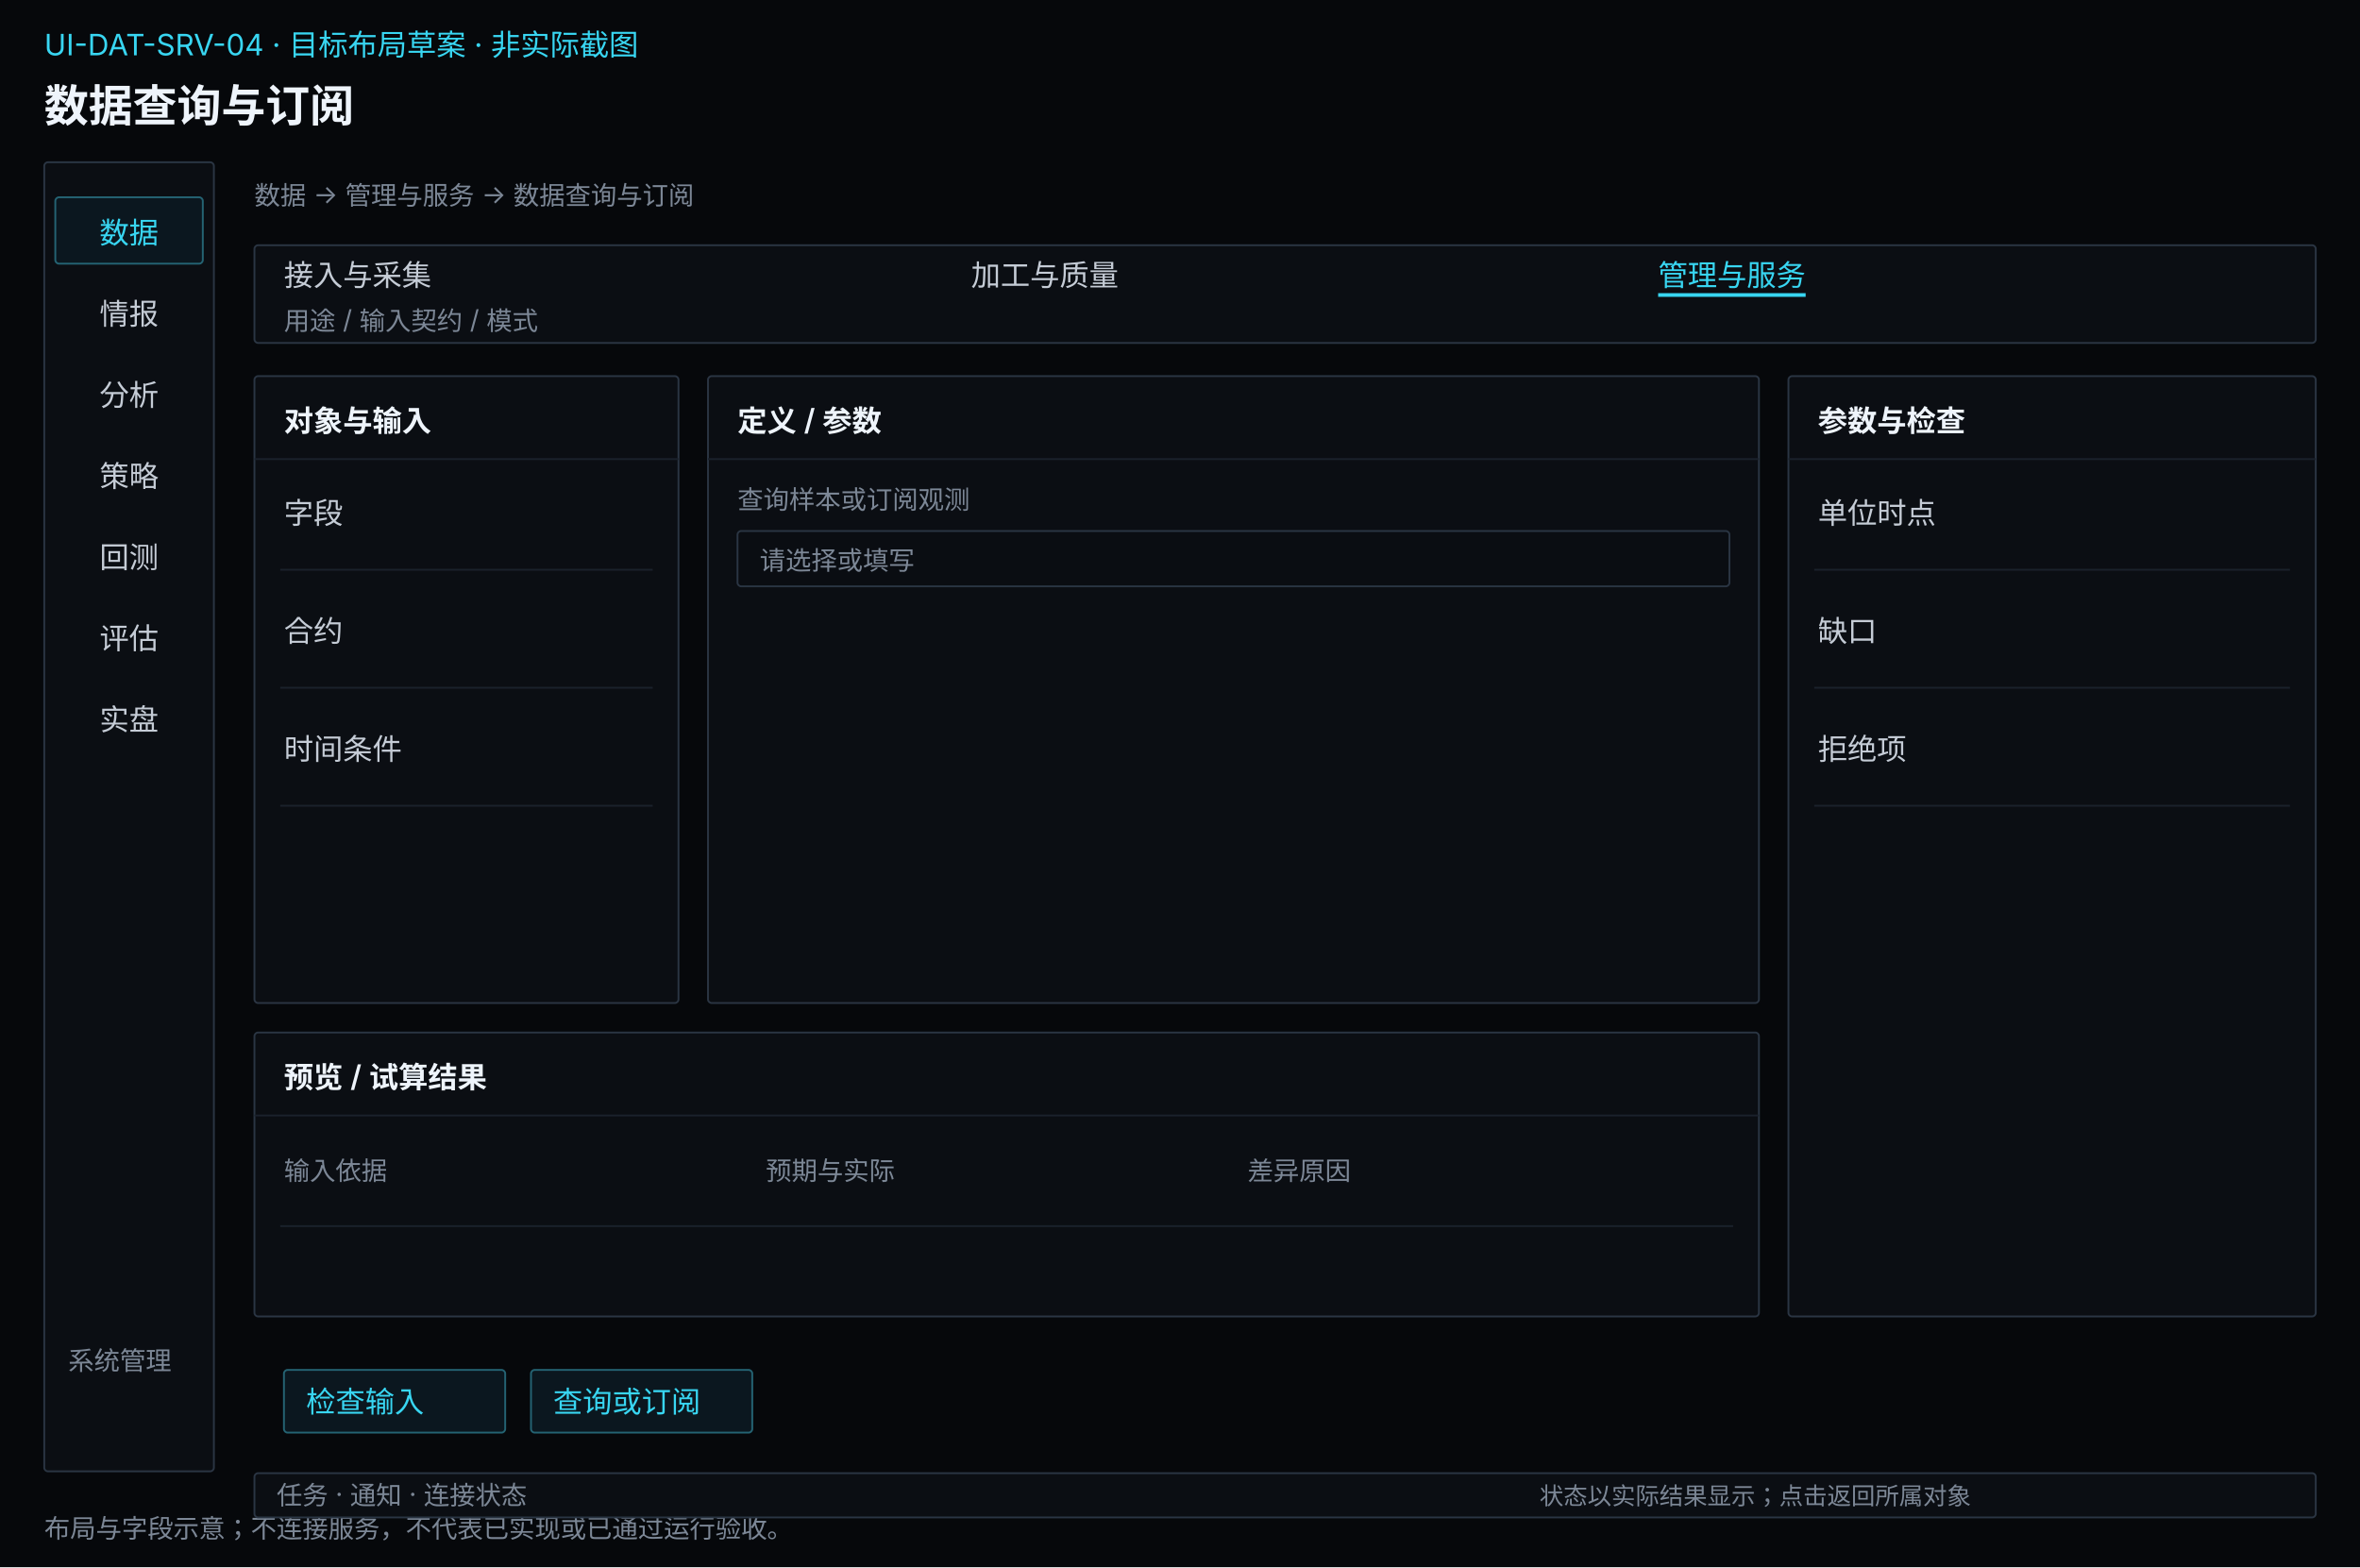
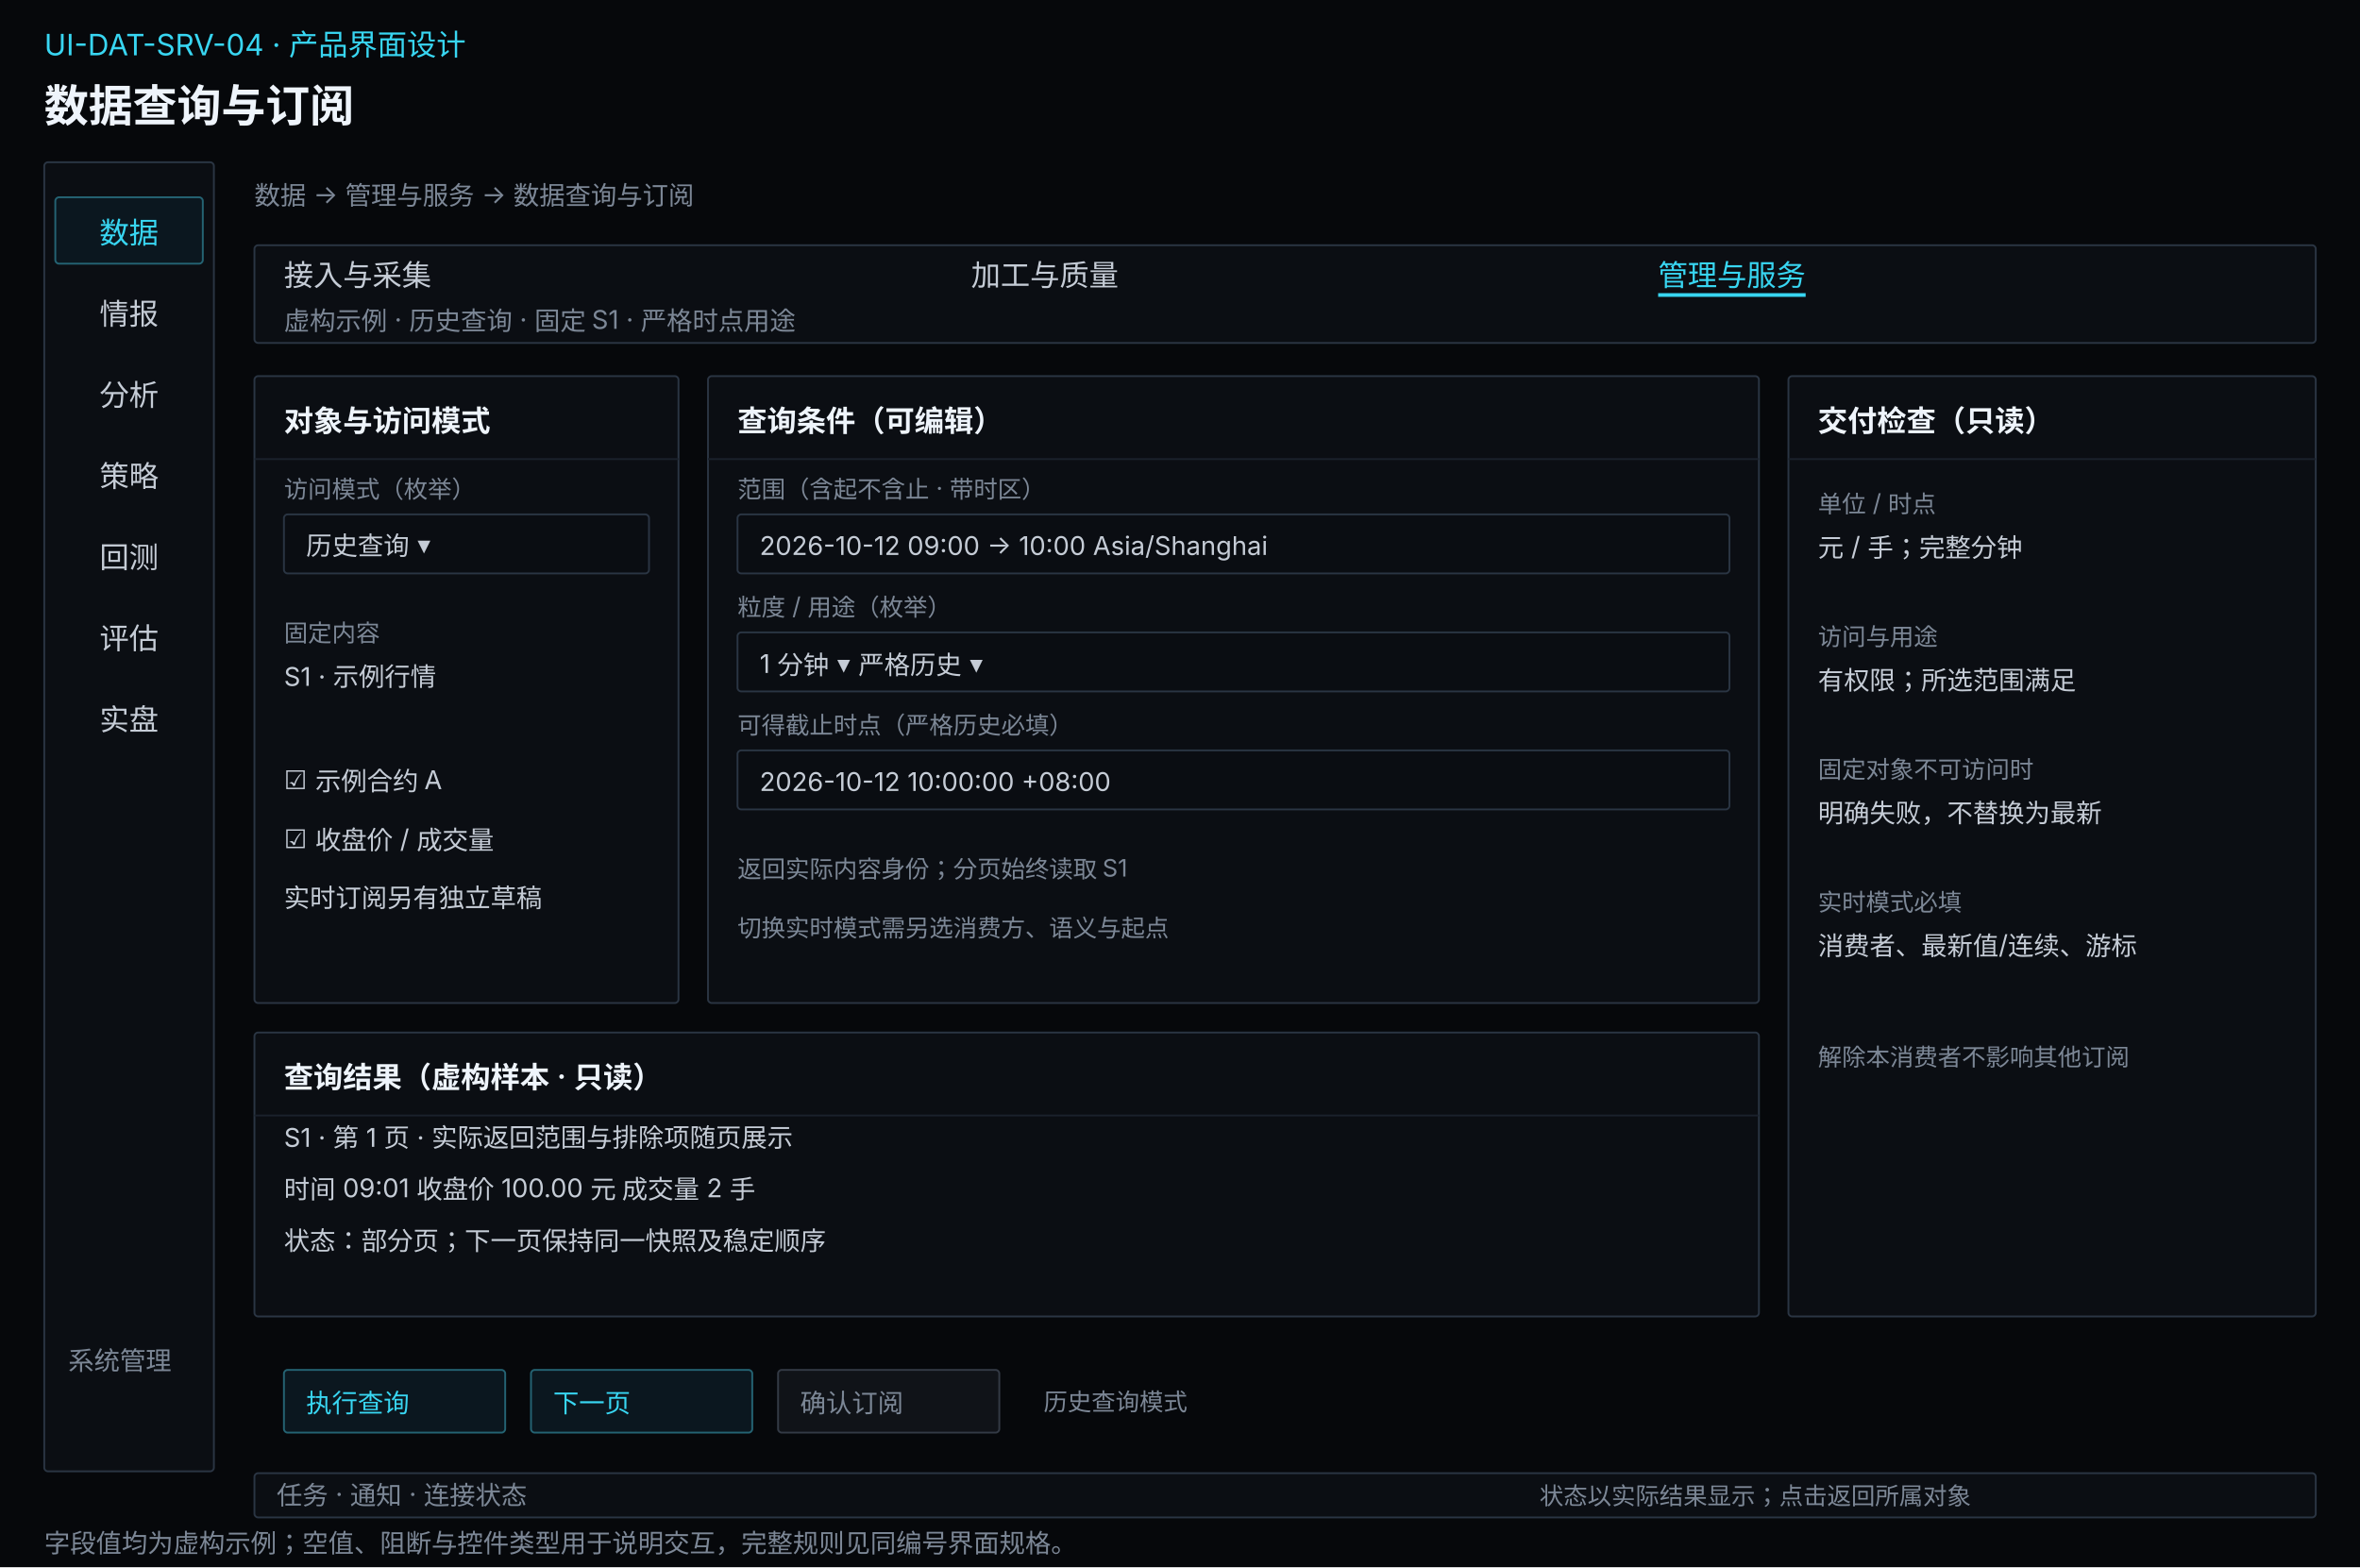
<svg xmlns="http://www.w3.org/2000/svg" viewBox="0 0 1280 850" role="img" aria-label="UI-DAT-SRV-04 数据查询与订阅目标布局">
  <style>text{font-family:-apple-system,BlinkMacSystemFont,"PingFang SC",sans-serif;font-size:16px;fill:#c5ccd6}.strong{fill:#eef4fb;font-weight:600}.muted{fill:#7c8796;font-size:14px}.accent{fill:#38d6f2}.title{fill:#eef4fb;font-size:24px;font-weight:600}</style>
  <rect width="1280" height="850" fill="#06080b" />
-   <text x="24" y="30" class="accent">UI-DAT-SRV-04 · 目标布局草案 · 非实际截图</text>
+   <text x="24" y="30" class="accent">UI-DAT-SRV-04 · 产品界面设计</text>
  <text x="24" y="66" class="title">数据查询与订阅</text>
-   <text x="24" y="834" class="muted">布局与字段示意；不连接服务，不代表已实现或已通过运行验收。</text>
-   <rect x="138" y="204" width="230" height="340" rx="2" fill="#0b0e13" stroke="#2a3543" />
-   <text x="154" y="234" class="strong">对象与输入</text>
-   <path d="M138 249 H368" stroke="#1a212b" />
-   <text x="154" y="284" class="">字段</text>
-   <path d="M152 309 H354" stroke="#1a212b" />
-   <text x="154" y="348" class="">合约</text>
-   <path d="M152 373 H354" stroke="#1a212b" />
-   <text x="154" y="412" class="">时间条件</text>
-   <path d="M152 437 H354" stroke="#1a212b" />
-   <rect x="384" y="204" width="570" height="340" rx="2" fill="#0b0e13" stroke="#2a3543" />
-   <text x="400" y="234" class="strong">定义 / 参数</text>
-   <path d="M384 249 H954" stroke="#1a212b" />
-   <text x="400" y="276" class="muted">查询样本或订阅观测</text>
-   <rect x="400" y="288" width="538" height="30" rx="2" fill="#0a0d12" stroke="#2a3543" />
-   <text x="412" y="309" class="muted">请选择或填写</text>
-   <rect x="970" y="204" width="286" height="510" rx="2" fill="#0b0e13" stroke="#2a3543" />
-   <text x="986" y="234" class="strong">参数与检查</text>
-   <path d="M970 249 H1256" stroke="#1a212b" />
-   <text x="986" y="284" class="">单位时点</text>
-   <path d="M984 309 H1242" stroke="#1a212b" />
-   <text x="986" y="348" class="">缺口</text>
-   <path d="M984 373 H1242" stroke="#1a212b" />
-   <text x="986" y="412" class="">拒绝项</text>
-   <path d="M984 437 H1242" stroke="#1a212b" />
-   <rect x="138" y="560" width="816" height="154" rx="2" fill="#0b0e13" stroke="#2a3543" />
-   <text x="154" y="590" class="strong">预览 / 试算结果</text>
-   <path d="M138 605 H954" stroke="#1a212b" />
-   <text x="154.0" y="640" class="muted">输入依据</text>
-   <text x="415.333" y="640" class="muted">预期与实际</text>
-   <text x="676.667" y="640" class="muted">差异原因</text>
-   <path d="M152 665 H940" stroke="#1a212b" />
-   <rect x="154" y="743" width="120" height="34" rx="2" fill="#0b171f" stroke="#246373" />
-   <text x="166" y="766" class="accent">检查输入</text>
-   <rect x="288" y="743" width="120" height="34" rx="2" fill="#0b171f" stroke="#246373" />
-   <text x="300" y="766" class="accent">查询或订阅</text>
+   <text x="24" y="842" class="muted">字段值均为虚构示例；空值、阻断与控件类型用于说明交互，完整规则见同编号界面规格。</text>
  <rect x="24" y="88" width="92" height="710" rx="2" fill="#0b0e13" stroke="#2a3543" />
  <rect x="30" y="107" width="80" height="36" rx="2" fill="#0b171f" stroke="#246373" />
  <text x="54" y="132" class="accent">数据</text>
  <text x="54" y="176" class="">情报</text>
  <text x="54" y="220" class="">分析</text>
  <text x="54" y="264" class="">策略</text>
  <text x="54" y="308" class="">回测</text>
  <text x="54" y="352" class="">评估</text>
  <text x="54" y="396" class="">实盘</text>
  <text x="37" y="743" class="muted">系统管理</text>
  <text x="138" y="111" class="muted">数据 → 管理与服务 → 数据查询与订阅</text>
  <rect x="138" y="133" width="1118" height="53" rx="2" fill="#0b0e13" stroke="#2a3543" />
  <text x="154.0" y="155" class="">接入与采集</text>
  <text x="526.667" y="155" class="">加工与质量</text>
  <text x="899.333" y="155" class="accent">管理与服务</text>
  <path d="M899.333 160 H979.333" stroke="#38d6f2" stroke-width="2" />
-   <text x="154" y="179" class="muted">用途 / 输入契约 / 模式</text>
+   <text x="154" y="179" class="muted">虚构示例 · 历史查询 · 固定 S1 · 严格时点用途</text>
  <rect x="138" y="799" width="1118" height="24" rx="2" fill="#0b0e13" stroke="#2a3543" />
  <text x="150" y="816" class="muted">任务  ·  通知  ·  连接状态</text>
  <text x="835" y="816" class="muted" style="font-size:13px">状态以实际结果显示；点击返回所属对象</text>
+   <g id="business-detail">
+     <rect x="138" y="204" width="230" height="340" rx="2" fill="#0b0e13" stroke="#2a3543" />
+     <text x="154" y="234" class="strong" style="font-size:16px">对象与访问模式</text>
+     <path d="M138 249 H368" stroke="#1a212b" />
+     <text x="154" y="270" class="muted" style="font-size:13px">访问模式（枚举）</text>
+     <rect x="154" y="279" width="198" height="32" rx="2" fill="#0a0d12" stroke="#2a3543" />
+     <text x="166" y="301" class="" style="font-size:14px">历史查询  ▾</text>
+     <text x="154" y="348" class="muted" style="font-size:13px">固定内容</text>
+     <text x="154" y="372" class="" style="font-size:14px">S1 · 示例行情</text>
+     <text x="154" y="428" class="" style="font-size:14px">☑ 示例合约 A</text>
+     <text x="154" y="460" class="" style="font-size:14px">☑ 收盘价 / 成交量</text>
+     <text x="154" y="492" class="" style="font-size:14px">实时订阅另有独立草稿</text>
+     <rect x="384" y="204" width="570" height="340" rx="2" fill="#0b0e13" stroke="#2a3543" />
+     <text x="400" y="234" class="strong" style="font-size:16px">查询条件（可编辑）</text>
+     <path d="M384 249 H954" stroke="#1a212b" />
+     <text x="400" y="270" class="muted" style="font-size:13px">范围（含起不含止 · 带时区）</text>
+     <rect x="400" y="279" width="538" height="32" rx="2" fill="#0a0d12" stroke="#2a3543" />
+     <text x="412" y="301" class="" style="font-size:14px">2026-10-12 09:00 → 10:00   Asia/Shanghai</text>
+     <text x="400" y="334" class="muted" style="font-size:13px">粒度 / 用途（枚举）</text>
+     <rect x="400" y="343" width="538" height="32" rx="2" fill="#0a0d12" stroke="#2a3543" />
+     <text x="412" y="365" class="" style="font-size:14px">1 分钟  ▾    严格历史  ▾</text>
+     <text x="400" y="398" class="muted" style="font-size:13px">可得截止时点（严格历史必填）</text>
+     <rect x="400" y="407" width="538" height="32" rx="2" fill="#0a0d12" stroke="#2a3543" />
+     <text x="412" y="429" class="" style="font-size:14px">2026-10-12 10:00:00 +08:00</text>
+     <text x="400" y="476" class="muted" style="font-size:13px">返回实际内容身份；分页始终读取 S1</text>
+     <text x="400" y="508" class="muted" style="font-size:13px">切换实时模式需另选消费方、语义与起点</text>
+     <rect x="970" y="204" width="286" height="510" rx="2" fill="#0b0e13" stroke="#2a3543" />
+     <text x="986" y="234" class="strong" style="font-size:16px">交付检查（只读）</text>
+     <path d="M970 249 H1256" stroke="#1a212b" />
+     <text x="986" y="278" class="muted" style="font-size:13px">单位 / 时点</text>
+     <text x="986" y="302" class="" style="font-size:14px">元 / 手；完整分钟</text>
+     <text x="986" y="350" class="muted" style="font-size:13px">访问与用途</text>
+     <text x="986" y="374" class="" style="font-size:14px">有权限；所选范围满足</text>
+     <text x="986" y="422" class="muted" style="font-size:13px">固定对象不可访问时</text>
+     <text x="986" y="446" class="" style="font-size:14px">明确失败，不替换为最新</text>
+     <text x="986" y="494" class="muted" style="font-size:13px">实时模式必填</text>
+     <text x="986" y="518" class="" style="font-size:14px">消费者、最新值/连续、游标</text>
+     <text x="986" y="578" class="muted" style="font-size:13px">解除本消费者不影响其他订阅</text>
+     <rect x="138" y="560" width="816" height="154" rx="2" fill="#0b0e13" stroke="#2a3543" />
+     <text x="154" y="590" class="strong" style="font-size:16px">查询结果（虚构样本 · 只读）</text>
+     <path d="M138 605 H954" stroke="#1a212b" />
+     <text x="154" y="622" class="" style="font-size:14px">S1 · 第 1 页 · 实际返回范围与排除项随页展示</text>
+     <text x="154" y="650" class="" style="font-size:14px">时间 09:01     收盘价 100.00 元     成交量 2 手</text>
+     <text x="154" y="678" class="" style="font-size:14px">状态：部分页；下一页保持同一快照及稳定顺序</text>
+     <rect x="154" y="743" width="120" height="34" rx="2" fill="#0b171f" stroke="#246373" />
+     <text x="166" y="766" class="accent" style="font-size:14px">执行查询</text>
+     <rect x="288" y="743" width="120" height="34" rx="2" fill="#0b171f" stroke="#246373" />
+     <text x="300" y="766" class="accent" style="font-size:14px">下一页</text>
+     <rect x="422" y="743" width="120" height="34" rx="2" fill="#101318" stroke="#333a45" />
+     <text x="434" y="766" class="muted" style="font-size:14px">确认订阅</text>
+     <text x="566" y="765" class="muted" style="font-size:13px">历史查询模式</text>
+   </g>
</svg>
